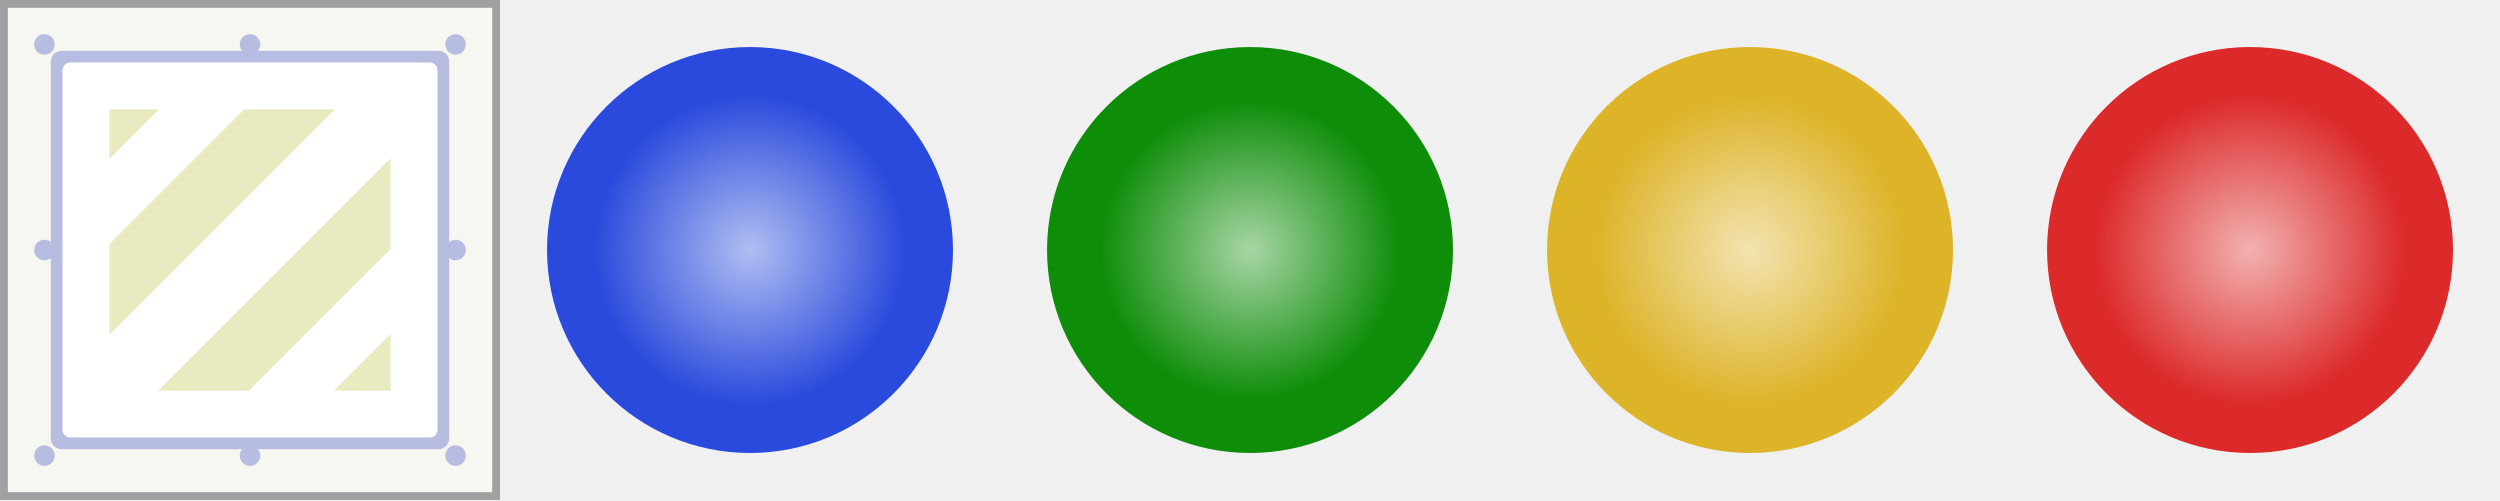
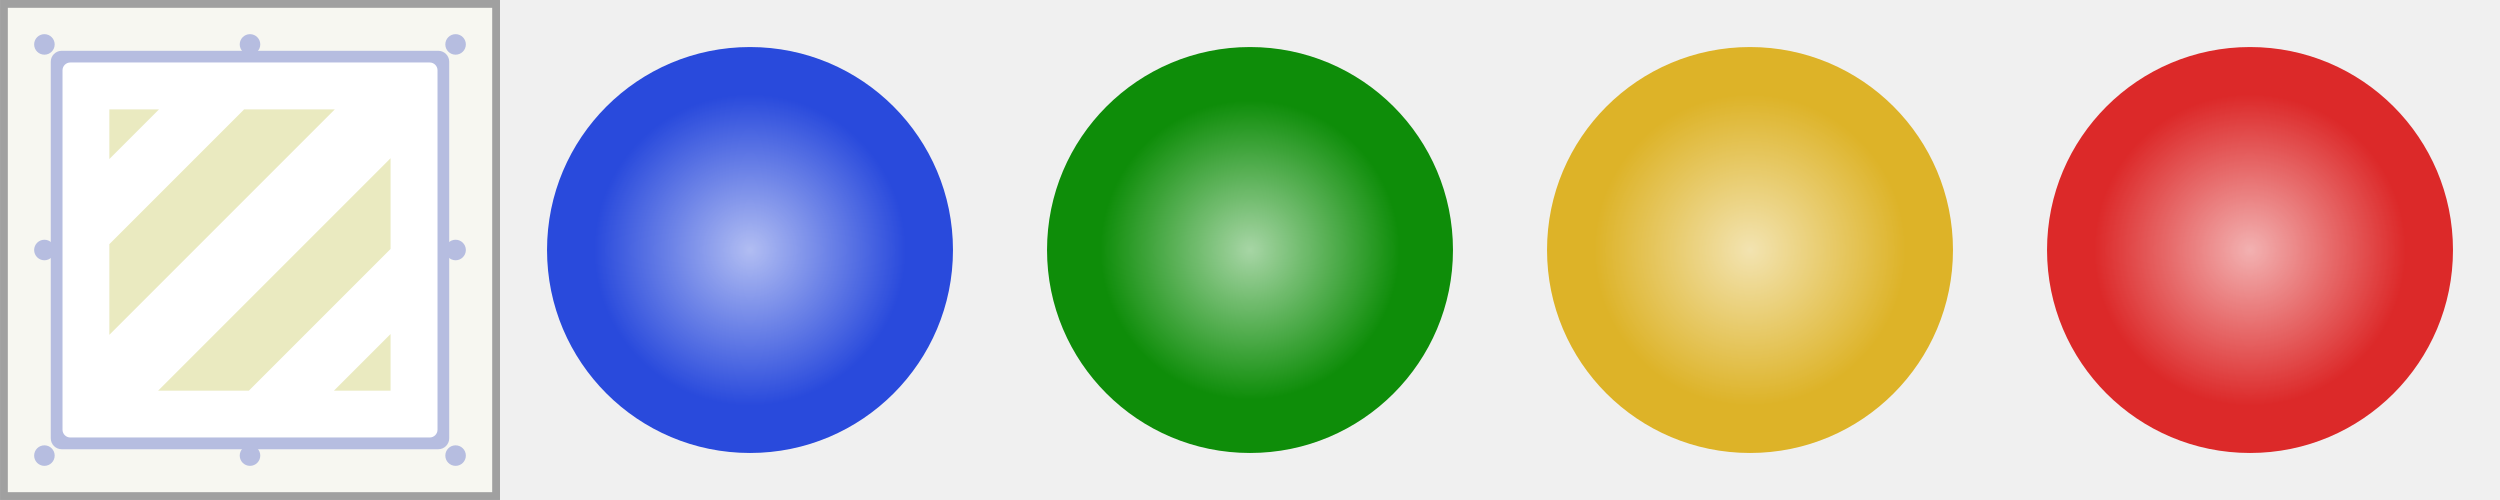
- <svg xmlns="http://www.w3.org/2000/svg" xmlns:xlink="http://www.w3.org/1999/xlink" width="42.333mm" height="8.467mm" viewBox="0 0 42.333 8.467" version="1.1" id="svg8">
+ <svg xmlns="http://www.w3.org/2000/svg" xmlns:xlink="http://www.w3.org/1999/xlink" width="338.667mm" height="67.733mm" viewBox="0 0 338.667 67.733" version="1.1" id="svg8">
  <defs id="defs2">
    <linearGradient id="linearGradient4921">
      <stop id="stop4917" offset="0" style="stop-color:#ffffff;stop-opacity:0.636" />
      <stop id="stop4919" offset="1" style="stop-color:#ffffff;stop-opacity:0" />
    </linearGradient>
    <radialGradient xlink:href="#linearGradient4921" id="radialGradient4793" cx="14.338" cy="5.603" fx="14.338" fy="5.603" r="2.635" gradientUnits="userSpaceOnUse" />
    <radialGradient xlink:href="#linearGradient4921" id="radialGradient4793-3" cx="14.338" cy="5.603" fx="14.338" fy="5.603" r="2.635" gradientUnits="userSpaceOnUse" gradientTransform="matrix(0.9619694,0,0,0.9619694,9.144239,0.2130806)" />
    <radialGradient xlink:href="#linearGradient4921" id="radialGradient4793-8" cx="14.338" cy="5.603" fx="14.338" fy="5.603" r="2.635" gradientUnits="userSpaceOnUse" gradientTransform="translate(17.19792)" />
    <radialGradient xlink:href="#linearGradient4921" id="radialGradient4793-3-2" cx="14.338" cy="5.603" fx="14.338" fy="5.603" r="2.635" gradientUnits="userSpaceOnUse" gradientTransform="translate(25.79687)" />
  </defs>
-   <g id="layer1" transform="translate(-1.439522,-1.435686)">
-     <g id="g5023" transform="translate(-0.1984373,0.0661459)">
+   <g id="layer1" transform="translate(-1.439522,57.83098)">
+     <g id="g5023" transform="matrix(8,0,0,8,-11.66415,-68.7873)">
      <rect style="fill:#ffffff;fill-opacity:0;stroke:none;stroke-width:0.132;stroke-miterlimit:4;stroke-dasharray:none;stroke-opacity:1" y="1.37" x="10.105" height="8.467" width="8.467" id="rect10-7" />
      <circle r="3.437" cy="5.603" cx="14.338" id="path4760" style="fill:#294adc;fill-opacity:1;stroke:none;stroke-width:0.026;stroke-miterlimit:4;stroke-dasharray:none;stroke-opacity:1" />
      <circle r="2.635" cy="5.603" cx="14.338" id="path4760-0" style="fill:url(#radialGradient4793);fill-opacity:1;fill-rule:nonzero;stroke:none;stroke-width:0.02;stroke-miterlimit:4;stroke-dasharray:none;stroke-opacity:1" />
    </g>
-     <g id="g5028" transform="translate(-0.3307277,0.0661459)">
+     <g id="g5028" transform="matrix(8,0,0,8,-12.72247,-68.7873)">
      <rect style="fill:#ffffff;fill-opacity:0;stroke:none;stroke-width:0.132;stroke-miterlimit:4;stroke-dasharray:none;stroke-opacity:1" y="1.37" x="18.704" height="8.467" width="8.467" id="rect10-7-2" />
      <circle r="3.437" cy="5.603" cx="22.937" id="path4760-6" style="fill:#0e8d09;fill-opacity:1;stroke:none;stroke-width:0.026;stroke-miterlimit:4;stroke-dasharray:none;stroke-opacity:1" />
      <circle r="2.635" cy="5.603" cx="22.937" id="path4760-0-1" style="fill:url(#radialGradient4793-3);fill-opacity:1;fill-rule:nonzero;stroke:none;stroke-width:0.02;stroke-miterlimit:4;stroke-dasharray:none;stroke-opacity:1" />
    </g>
-     <g id="g5033" transform="translate(-0.46302,0.0661459)">
+     <g id="g5033" transform="matrix(8,0,0,8,-13.78081,-68.7873)">
      <rect style="fill:#ffffff;fill-opacity:0;stroke:none;stroke-width:0.132;stroke-miterlimit:4;stroke-dasharray:none;stroke-opacity:1" y="1.37" x="27.303" height="8.467" width="8.467" id="rect10-7-23" />
      <circle r="3.437" cy="5.603" cx="31.536" id="path4760-7" style="fill:#ddb328;fill-opacity:1;stroke:none;stroke-width:0.026;stroke-miterlimit:4;stroke-dasharray:none;stroke-opacity:1" />
      <circle r="2.635" cy="5.603" cx="31.536" id="path4760-0-5" style="fill:url(#radialGradient4793-8);fill-opacity:1;fill-rule:nonzero;stroke:none;stroke-width:0.02;stroke-miterlimit:4;stroke-dasharray:none;stroke-opacity:1" />
    </g>
-     <g id="g5038" transform="translate(-0.5953123,0.0661459)">
+     <g id="g5038" transform="matrix(8,0,0,8,-14.83915,-68.7873)">
      <rect style="fill:#ffffff;fill-opacity:0;stroke:none;stroke-width:0.132;stroke-miterlimit:4;stroke-dasharray:none;stroke-opacity:1" y="1.37" x="35.902" height="8.467" width="8.467" id="rect10-7-2-2" />
      <circle r="3.437" cy="5.603" cx="40.135" id="path4760-6-2" style="fill:#dc2929;fill-opacity:1;stroke:none;stroke-width:0.026;stroke-miterlimit:4;stroke-dasharray:none;stroke-opacity:1" />
      <circle r="2.635" cy="5.603" cx="40.135" id="path4760-0-1-8" style="fill:url(#radialGradient4793-3-2);fill-opacity:1;fill-rule:nonzero;stroke:none;stroke-width:0.02;stroke-miterlimit:4;stroke-dasharray:none;stroke-opacity:1" />
    </g>
-     <g id="g5137" transform="translate(0.06614575,-0.06614631)">
+     <g id="g5137" transform="matrix(8,0,0,8,-9.547485,-69.84564)">
      <rect style="fill:#f7f7f1;fill-opacity:1;stroke:#a0a0a0;stroke-width:0.132;stroke-miterlimit:4;stroke-dasharray:none;stroke-opacity:1" y="1.568" x="1.44" height="8.334" width="8.334" id="rect10" />
      <rect ry="0.185" rx="0.185" y="2.362" x="2.233" height="6.747" width="6.747" id="rect4616" style="fill:#b6bde0;fill-opacity:1;stroke:none;stroke-width:0.025;stroke-miterlimit:4;stroke-dasharray:none;stroke-opacity:1" />
      <rect ry="0.132" rx="0.132" y="2.56" x="2.432" height="6.35" width="6.35" id="rect4520" style="fill:#ffffff;fill-opacity:1;stroke-width:0.265" />
      <path id="rect10-3" d="m 3.225,3.354 v 0.841 l 0.841,-0.841 z m 2.282,0 -2.282,2.282 v 1.536 l 3.818,-3.818 z m 2.48,0.827 -3.936,3.936 h 1.536 l 2.4,-2.4 z m 0,2.977 -0.959,0.959 h 0.959 z" style="fill:#eaeac0;fill-opacity:1;stroke-width:0.265" />
      <g transform="matrix(0.9398719,0,0,0.9398719,0.2127839,0.4691806)" id="g5094">
        <circle style="fill:#b6bde0;fill-opacity:1;stroke:none;stroke-width:0.004;stroke-miterlimit:4;stroke-dasharray:none;stroke-opacity:1" id="path4618" cx="2.035" cy="1.899" r="0.185" />
        <circle style="fill:#b6bde0;fill-opacity:1;stroke:none;stroke-width:0.004;stroke-miterlimit:4;stroke-dasharray:none;stroke-opacity:1" id="path4618-5" cx="2.035" cy="5.603" r="0.185" />
        <circle style="fill:#b6bde0;fill-opacity:1;stroke:none;stroke-width:0.004;stroke-miterlimit:4;stroke-dasharray:none;stroke-opacity:1" id="path4618-5-6" cx="2.035" cy="9.307" r="0.185" />
        <circle style="fill:#b6bde0;fill-opacity:1;stroke:none;stroke-width:0.004;stroke-miterlimit:4;stroke-dasharray:none;stroke-opacity:1" id="path4618-9" cx="9.443" cy="1.899" r="0.185" />
        <circle style="fill:#b6bde0;fill-opacity:1;stroke:none;stroke-width:0.004;stroke-miterlimit:4;stroke-dasharray:none;stroke-opacity:1" id="path4618-5-1" cx="9.443" cy="5.603" r="0.185" />
        <circle style="fill:#b6bde0;fill-opacity:1;stroke:none;stroke-width:0.004;stroke-miterlimit:4;stroke-dasharray:none;stroke-opacity:1" id="path4618-5-6-2" cx="9.443" cy="9.307" r="0.185" />
        <circle style="fill:#b6bde0;fill-opacity:1;stroke:none;stroke-width:0.004;stroke-miterlimit:4;stroke-dasharray:none;stroke-opacity:1" id="path4618-97" cx="5.739" cy="1.899" r="0.185" />
        <circle style="fill:#b6bde0;fill-opacity:1;stroke:none;stroke-width:0.004;stroke-miterlimit:4;stroke-dasharray:none;stroke-opacity:1" id="path4618-97-3" cx="5.739" cy="9.307" r="0.185" />
      </g>
    </g>
  </g>
</svg>
